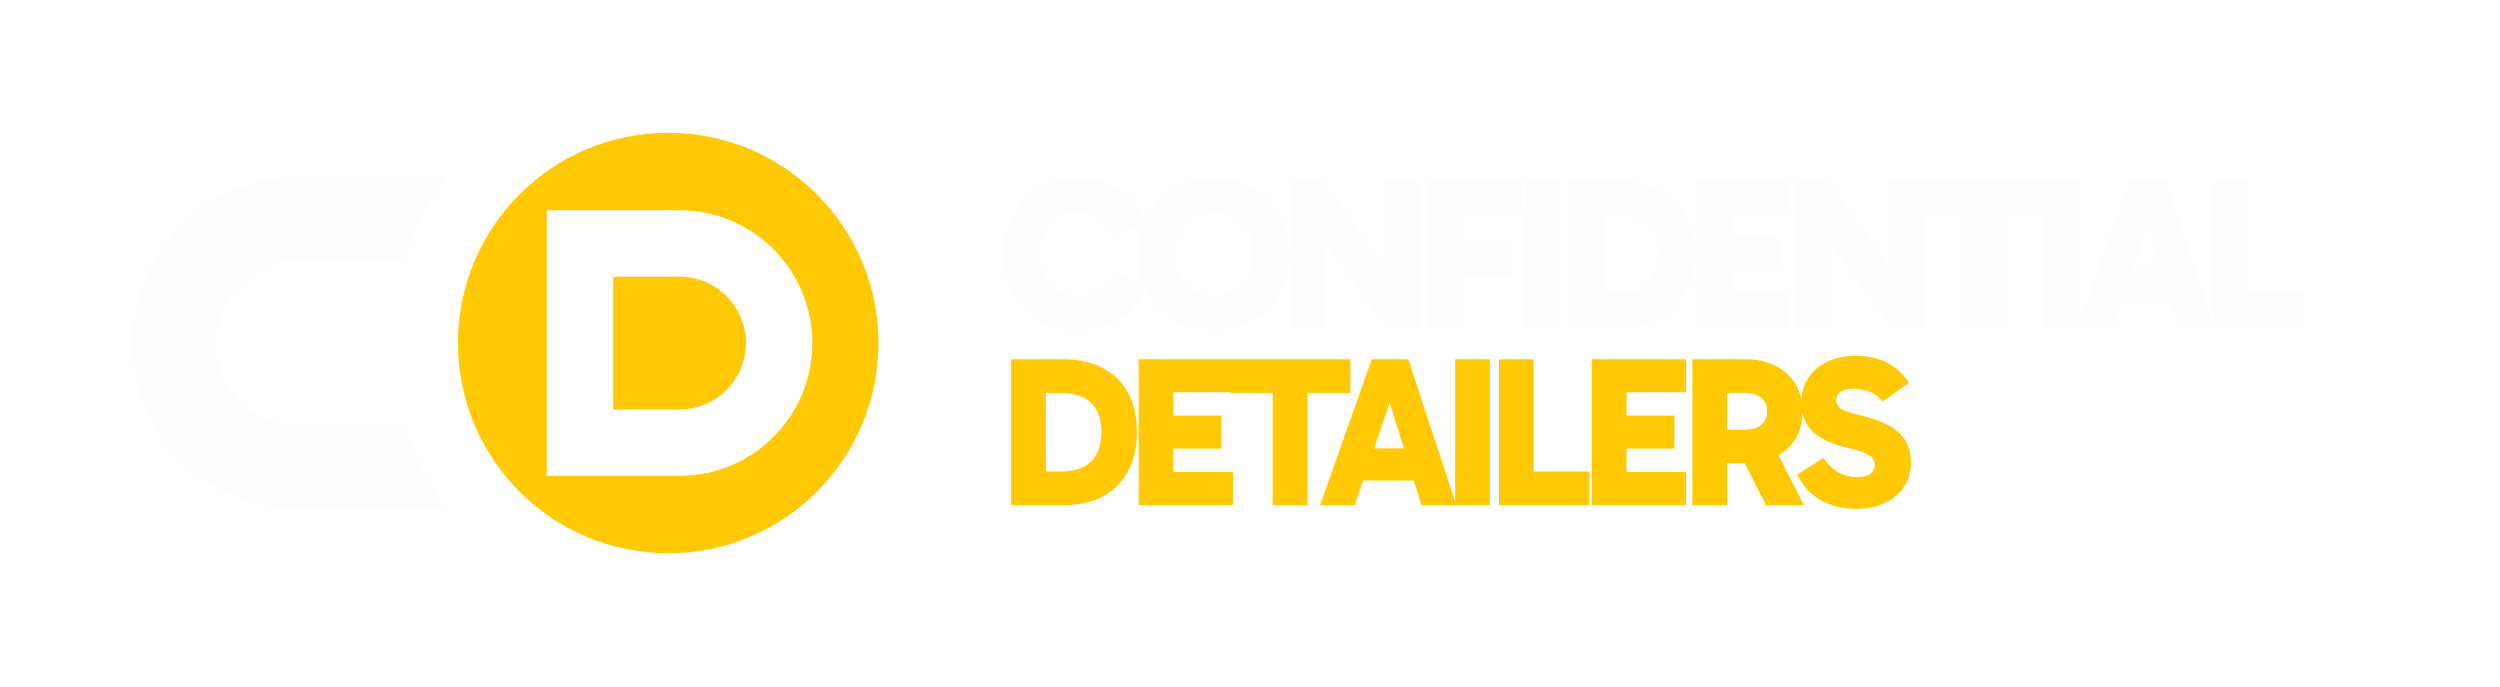
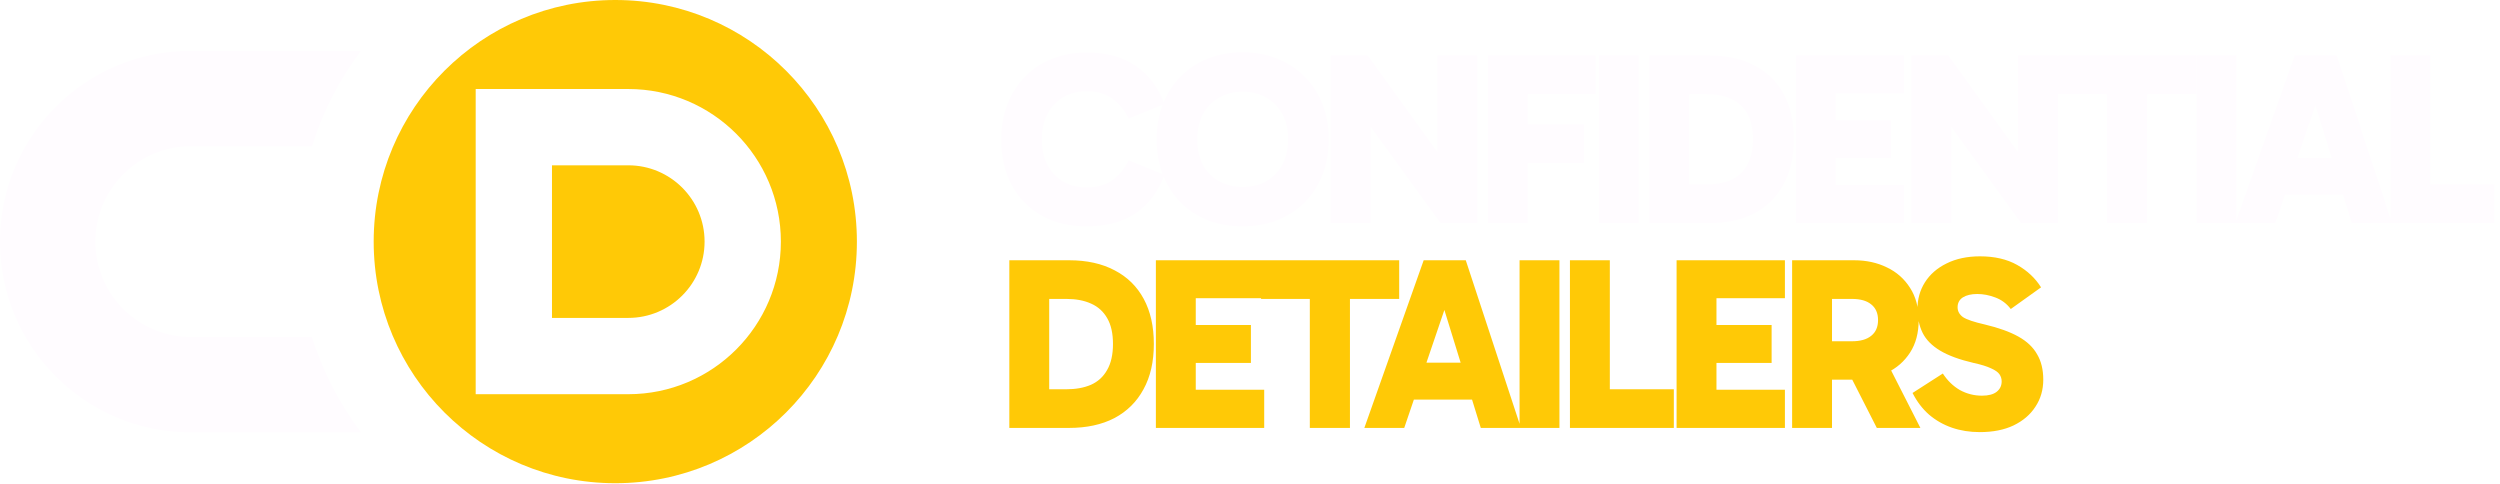
- <svg xmlns="http://www.w3.org/2000/svg" width="5648" height="1550" viewBox="0 0 5648 1550" fill="none">
-   <path fill-rule="evenodd" clip-rule="evenodd" d="M675 400H1009.61C967.573 455.959 934.715 519.204 913.264 587.5H675C571.447 587.5 487.5 671.447 487.5 775C487.5 878.554 571.446 962.5 675 962.5H913.264C934.715 1030.8 967.573 1094.04 1009.61 1150H675C467.893 1150 300 982.107 300 775C300 567.893 467.893 400 675 400Z" fill="#FFFCFF" />
-   <path fill-rule="evenodd" clip-rule="evenodd" d="M1509.65 1250C1771.99 1250 1984.65 1037.34 1984.65 775C1984.65 512.665 1771.99 300 1509.65 300C1247.32 300 1034.65 512.665 1034.65 775C1034.65 1037.34 1247.32 1250 1509.65 1250ZM1385.2 625H1535.2C1618.04 625 1685.2 692.157 1685.2 775C1685.2 857.843 1618.04 925 1535.2 925H1385.2V625ZM1235.2 1075V475H1535.2C1700.89 475 1835.2 609.315 1835.2 775C1835.2 940.685 1700.89 1075 1535.2 1075H1235.2Z" fill="#FFC906" />
-   <path d="M2436.32 744.991C2401.79 744.991 2371.94 737.731 2346.77 723.21C2321.61 708.69 2302.24 688.684 2288.69 663.193C2275.14 637.379 2268.36 607.692 2268.36 574.134C2268.36 548.965 2272.4 526.055 2280.46 505.404C2288.53 484.43 2299.99 466.36 2314.83 451.194C2329.67 435.706 2347.42 423.928 2368.07 415.861C2388.72 407.471 2411.47 403.277 2436.32 403.277C2475.04 403.277 2507.14 411.989 2532.64 429.413C2558.13 446.515 2577 471.523 2589.27 504.436L2519.08 532.993C2509.73 514.923 2498.43 501.532 2485.2 492.819C2471.97 483.784 2455.68 479.267 2436.32 479.267C2419.21 479.267 2404.05 483.139 2390.82 490.883C2377.59 498.628 2367.1 509.599 2359.36 523.796C2351.94 537.994 2348.23 554.773 2348.23 574.134C2348.23 593.494 2351.94 610.274 2359.36 624.471C2367.1 638.669 2377.59 649.64 2390.82 657.384C2404.05 664.806 2419.21 668.517 2436.32 668.517C2455.68 668.517 2471.97 664.161 2485.2 655.448C2498.43 646.736 2509.73 633.345 2519.08 615.275L2589.27 643.832C2577 676.745 2558.13 701.914 2532.64 719.338C2507.14 736.44 2475.04 744.991 2436.32 744.991ZM2573.97 574.134C2573.97 548.965 2578.01 526.055 2586.07 505.404C2594.14 484.43 2605.6 466.36 2620.44 451.194C2635.6 435.706 2653.51 423.767 2674.16 415.377C2695.14 406.987 2718.05 402.793 2742.89 402.793C2767.74 402.793 2790.49 406.987 2811.14 415.377C2832.11 423.767 2850.18 435.706 2865.35 451.194C2880.52 466.36 2892.13 484.43 2900.2 505.404C2908.27 526.055 2912.3 548.965 2912.3 574.134C2912.3 598.98 2908.27 621.89 2900.2 642.864C2892.13 663.838 2880.52 682.069 2865.35 697.558C2850.18 712.724 2832.11 724.501 2811.14 732.891C2790.49 740.958 2767.74 744.991 2742.89 744.991C2718.05 744.991 2695.14 740.958 2674.16 732.891C2653.51 724.501 2635.6 712.724 2620.44 697.558C2605.6 682.069 2594.14 663.838 2586.07 642.864C2578.01 621.89 2573.97 598.98 2573.97 574.134ZM2653.84 574.134C2653.84 593.494 2657.55 610.274 2664.97 624.471C2672.71 638.347 2683.36 648.995 2696.91 656.416C2710.47 663.838 2725.79 667.549 2742.89 667.549C2760.64 667.549 2776.13 663.838 2789.36 656.416C2802.59 648.995 2813.08 638.185 2820.82 623.987C2828.57 609.79 2832.44 593.01 2832.44 573.65C2832.44 554.289 2828.57 537.671 2820.82 523.796C2813.08 509.921 2802.59 499.273 2789.36 491.851C2776.13 484.107 2760.64 480.235 2742.89 480.235C2725.79 480.235 2710.47 484.107 2696.91 491.851C2683.36 499.273 2672.71 510.083 2664.97 524.28C2657.55 538.155 2653.84 554.773 2653.84 574.134ZM3132.22 738.699L2963.3 505.888L2994.76 497.176V738.699H2916.35V409.085H2988.96L3155.46 639.96L3125.93 646.736V409.085H3204.34V738.699H3132.22ZM3279 620.599V544.609H3414.04V620.599H3279ZM3303.68 738.699H3225.27V409.085H3437.27V485.075H3274.16L3303.68 450.71V738.699ZM3521.85 738.699H3443.44V409.085H3521.85V738.699ZM3542.49 738.699V409.085H3660.11C3694.96 409.085 3724.8 415.7 3749.65 428.929C3774.5 441.836 3793.53 460.552 3806.76 485.075C3819.99 509.599 3826.61 539.123 3826.61 573.65C3826.61 608.499 3819.83 638.185 3806.28 662.709C3793.05 687.232 3774.01 706.109 3749.17 719.338C3724.32 732.245 3694.47 738.699 3659.62 738.699H3542.49ZM3620.9 695.138L3588.47 662.709H3654.3C3673.01 662.709 3689.15 659.805 3702.7 653.996C3716.58 647.866 3727.22 638.185 3734.65 624.955C3742.39 611.726 3746.26 594.624 3746.26 573.65C3746.26 552.999 3742.55 536.219 3735.13 523.312C3727.71 510.083 3717.06 500.402 3703.18 494.271C3689.63 488.141 3673.5 485.075 3654.78 485.075H3585.08L3620.9 463.294V695.138ZM3880.95 610.919V536.381H4017.44V610.919H3880.95ZM3879.5 483.623L3909.02 450.71V699.978L3877.08 663.677H4043.58V738.699H3830.61V409.085H4043.58V483.623H3879.5ZM4273.63 738.699L4104.71 505.888L4136.17 497.176V738.699H4057.76V409.085H4130.36L4296.86 639.96L4267.34 646.736V409.085H4345.75V738.699H4273.63ZM4442.18 738.699V441.514H4521.08V738.699H4442.18ZM4346.35 485.075V409.085H4617.88V485.075H4346.35ZM4696.81 738.699H4618.4V409.085H4696.81V738.699ZM4770.26 610.435H4917.4V683.037H4770.26V610.435ZM4694.75 738.699L4811.4 409.085H4894.17L5002.59 738.699H4923.69L4838.51 462.81H4867.06L4773.16 738.699H4694.75ZM5204.16 738.699H4999.91V409.085H5078.32V696.106L5056.54 662.709H5204.16V738.699Z" fill="#FFFCFF" />
-   <path d="M2284.34 1141.3V811.687H2401.95C2436.8 811.687 2466.65 818.302 2491.49 831.532C2516.34 844.439 2535.38 863.154 2548.61 887.677C2561.84 912.201 2568.45 941.726 2568.45 976.252C2568.45 1011.1 2561.68 1040.79 2548.12 1065.31C2534.89 1089.83 2515.86 1108.71 2491.01 1121.94C2466.16 1134.85 2436.32 1141.3 2401.47 1141.3H2284.34ZM2362.75 1097.74L2330.32 1065.31H2396.14C2414.86 1065.31 2430.99 1062.41 2444.55 1056.6C2458.42 1050.47 2469.07 1040.79 2476.49 1027.56C2484.23 1014.33 2488.11 997.226 2488.11 976.252C2488.11 955.601 2484.4 938.822 2476.97 925.915C2469.55 912.685 2458.9 903.005 2445.03 896.874C2431.48 890.743 2415.34 887.677 2396.63 887.677H2326.93L2362.75 865.897V1097.74ZM2622.79 1013.52V938.983H2759.29V1013.52H2622.79ZM2621.34 886.225L2650.87 853.312V1102.58L2618.92 1066.28H2785.42V1141.3H2572.46V811.687H2785.42V886.225H2621.34ZM2875.11 1141.3V844.116H2954V1141.3H2875.11ZM2779.28 887.677V811.687H3050.81V887.677H2779.28ZM3057.81 1013.04H3204.95V1085.64H3057.81V1013.04ZM2982.3 1141.3L3098.95 811.687H3181.72L3290.14 1141.3H3211.24L3126.06 865.413H3154.61L3060.71 1141.3H2982.3ZM3365.87 1141.3H3287.46V811.687H3365.87V1141.3ZM3590.76 1141.3H3386.51V811.687H3464.92V1098.71L3443.14 1065.31H3590.76V1141.3ZM3646.51 1013.52V938.983H3783V1013.52H3646.51ZM3645.05 886.225L3674.58 853.312V1102.58L3642.63 1066.28H3809.13V1141.3H3596.17V811.687H3809.13V886.225H3645.05ZM3823.31 1141.3V811.687H3945.29C3969.16 811.687 3990.62 816.366 4009.66 825.724C4028.7 834.758 4043.86 848.15 4055.16 865.897C4066.45 883.321 4072.1 904.457 4072.1 929.303C4072.1 954.472 4066.45 975.768 4055.16 993.193C4043.86 1010.62 4028.7 1023.85 4009.66 1032.88C3990.62 1041.92 3969.16 1046.43 3945.29 1046.43H3883.82V970.928H3940.93C3957.39 970.928 3969.97 967.379 3978.68 960.28C3987.72 953.181 3992.24 942.855 3992.24 929.303C3992.24 915.75 3987.72 905.425 3978.68 898.326C3969.97 891.227 3957.39 887.677 3940.93 887.677H3883.33L3901.72 870.737V1141.3H3823.31ZM3989.82 1141.3L3922.05 1008.2H4007.72L4075.49 1141.3H3989.82ZM4192.19 1149.53C4172.51 1149.53 4154.28 1146.63 4137.5 1140.82C4120.72 1135.01 4105.72 1126.46 4092.49 1115.16C4079.58 1103.87 4068.77 1089.67 4060.06 1072.57L4119.59 1034.33C4128.63 1048.21 4139.76 1059.02 4152.99 1066.76C4166.54 1074.18 4181.06 1077.9 4196.55 1077.9C4209.46 1077.9 4219.14 1075.31 4225.59 1070.15C4232.05 1064.99 4235.27 1058.21 4235.27 1049.82C4235.27 1044.66 4233.82 1039.98 4230.92 1035.79C4228.01 1031.59 4222.53 1027.72 4214.46 1024.17C4206.39 1020.3 4194.94 1016.75 4180.09 1013.52C4152.34 1007.07 4130.4 999.001 4114.27 989.321C4098.13 979.64 4086.68 968.024 4079.9 954.472C4073.13 940.596 4069.74 924.947 4069.74 907.522C4069.74 888.161 4074.58 870.737 4084.26 855.248C4094.26 839.437 4108.46 827.014 4126.85 817.979C4145.57 808.622 4167.51 803.943 4192.68 803.943C4221.4 803.943 4245.76 809.59 4265.76 820.883C4285.77 832.177 4301.42 846.859 4312.71 864.929L4253.18 907.522C4245.11 896.874 4234.95 889.291 4222.69 884.773C4210.75 880.256 4198.97 877.997 4187.35 877.997C4175.42 877.997 4165.9 880.256 4158.8 884.773C4152.02 889.291 4148.63 895.744 4148.63 904.134C4148.63 911.878 4152.18 918.332 4159.28 923.495C4166.7 928.335 4181.06 933.175 4202.36 938.015C4229.46 944.469 4251.41 952.374 4268.18 961.732C4284.96 971.089 4297.23 982.706 4304.97 996.581C4313.04 1010.13 4317.07 1026.75 4317.07 1046.43C4317.07 1066.44 4311.91 1084.19 4301.58 1099.68C4291.58 1115.16 4277.22 1127.43 4258.5 1136.46C4240.11 1145.17 4218.01 1149.53 4192.19 1149.53Z" fill="#FFC906" />
+ <svg xmlns="http://www.w3.org/2000/svg" width="4915" height="950" viewBox="0 0 4915 950" fill="none">
+   <path fill-rule="evenodd" clip-rule="evenodd" d="M375 100H709.606C667.573 155.959 634.715 219.204 613.264 287.5H375C271.447 287.5 187.5 371.447 187.5 475C187.5 578.554 271.446 662.5 375 662.5H613.264C634.715 730.796 667.573 794.041 709.606 850H375C167.893 850 0 682.107 0 475C0 267.893 167.893 100 375 100Z" fill="#FFFCFF" />
+   <path fill-rule="evenodd" clip-rule="evenodd" d="M1209.65 950C1471.99 950 1684.65 737.335 1684.65 475C1684.65 212.665 1471.99 0 1209.65 0C947.316 0 734.651 212.665 734.651 475C734.651 737.335 947.316 950 1209.65 950ZM1085.2 325H1235.2C1318.04 325 1385.2 392.157 1385.2 475C1385.2 557.843 1318.04 625 1235.2 625H1085.2V325ZM935.202 775V175H1235.2C1400.89 175 1535.2 309.315 1535.2 475C1535.2 640.685 1400.89 775 1235.2 775H935.202Z" fill="#FFC906" />
+   <path d="M2136.32 444.991C2101.79 444.991 2071.94 437.731 2046.77 423.21C2021.61 408.69 2002.24 388.684 1988.69 363.193C1975.14 337.379 1968.36 307.692 1968.36 274.134C1968.36 248.965 1972.4 226.055 1980.46 205.404C1988.53 184.43 1999.99 166.36 2014.83 151.194C2029.67 135.706 2047.42 123.928 2068.07 115.861C2088.72 107.471 2111.47 103.277 2136.32 103.277C2175.04 103.277 2207.14 111.989 2232.64 129.413C2258.13 146.515 2277 171.523 2289.27 204.436L2219.08 232.993C2209.73 214.923 2198.43 201.532 2185.2 192.819C2171.97 183.784 2155.68 179.267 2136.32 179.267C2119.21 179.267 2104.05 183.139 2090.82 190.883C2077.59 198.628 2067.1 209.599 2059.36 223.796C2051.94 237.994 2048.23 254.773 2048.23 274.134C2048.23 293.494 2051.94 310.274 2059.36 324.471C2067.1 338.669 2077.59 349.64 2090.82 357.384C2104.05 364.806 2119.21 368.517 2136.32 368.517C2155.68 368.517 2171.97 364.161 2185.2 355.448C2198.43 346.736 2209.73 333.345 2219.08 315.275L2289.27 343.832C2277 376.745 2258.13 401.914 2232.64 419.338C2207.14 436.44 2175.04 444.991 2136.32 444.991ZM2273.97 274.134C2273.97 248.965 2278.01 226.055 2286.07 205.404C2294.14 184.43 2305.6 166.36 2320.44 151.194C2335.6 135.706 2353.51 123.767 2374.16 115.377C2395.14 106.987 2418.05 102.793 2442.89 102.793C2467.74 102.793 2490.49 106.987 2511.14 115.377C2532.11 123.767 2550.18 135.706 2565.35 151.194C2580.52 166.36 2592.13 184.43 2600.2 205.404C2608.27 226.055 2612.3 248.965 2612.3 274.134C2612.3 298.98 2608.27 321.89 2600.2 342.864C2592.13 363.838 2580.52 382.069 2565.35 397.558C2550.18 412.724 2532.11 424.501 2511.14 432.891C2490.49 440.958 2467.74 444.991 2442.89 444.991C2418.05 444.991 2395.14 440.958 2374.16 432.891C2353.51 424.501 2335.6 412.724 2320.44 397.558C2305.6 382.069 2294.14 363.838 2286.07 342.864C2278.01 321.89 2273.97 298.98 2273.97 274.134ZM2353.84 274.134C2353.84 293.494 2357.55 310.274 2364.97 324.471C2372.71 338.347 2383.36 348.995 2396.91 356.416C2410.47 363.838 2425.79 367.549 2442.89 367.549C2460.64 367.549 2476.13 363.838 2489.36 356.416C2502.59 348.995 2513.08 338.185 2520.82 323.987C2528.57 309.79 2532.44 293.01 2532.44 273.65C2532.44 254.289 2528.57 237.671 2520.82 223.796C2513.08 209.921 2502.59 199.273 2489.36 191.851C2476.13 184.107 2460.64 180.235 2442.89 180.235C2425.79 180.235 2410.47 184.107 2396.91 191.851C2383.36 199.273 2372.71 210.083 2364.97 224.28C2357.55 238.155 2353.84 254.773 2353.84 274.134ZM2832.22 438.699L2663.3 205.888L2694.76 197.176V438.699H2616.35V109.085H2688.96L2855.46 339.96L2825.93 346.736V109.085H2904.34V438.699H2832.22ZM2979 320.599V244.609H3114.04V320.599H2979ZM3003.68 438.699H2925.27V109.085H3137.27V185.075H2974.16L3003.68 150.71V438.699ZM3221.85 438.699H3143.44V109.085H3221.85V438.699ZM3242.49 438.699V109.085H3360.11C3394.96 109.085 3424.8 115.7 3449.65 128.929C3474.5 141.836 3493.53 160.552 3506.76 185.075C3519.99 209.599 3526.61 239.123 3526.61 273.65C3526.61 308.499 3519.83 338.185 3506.28 362.709C3493.05 387.232 3474.01 406.109 3449.17 419.338C3424.32 432.245 3394.47 438.699 3359.62 438.699H3242.49ZM3320.9 395.138L3288.47 362.709H3354.3C3373.01 362.709 3389.15 359.805 3402.7 353.996C3416.58 347.866 3427.22 338.185 3434.65 324.955C3442.39 311.726 3446.26 294.624 3446.26 273.65C3446.26 252.999 3442.55 236.219 3435.13 223.312C3427.71 210.083 3417.06 200.402 3403.18 194.271C3389.63 188.141 3373.5 185.075 3354.78 185.075H3285.08L3320.9 163.294V395.138ZM3580.95 310.919V236.381H3717.44V310.919H3580.95ZM3579.5 183.623L3609.02 150.71V399.978L3577.08 363.677H3743.58V438.699H3530.61V109.085H3743.58V183.623H3579.5ZM3973.63 438.699L3804.71 205.888L3836.17 197.176V438.699H3757.76V109.085H3830.36L3996.86 339.96L3967.34 346.736V109.085H4045.75V438.699H3973.63ZM4142.18 438.699V141.514H4221.08V438.699H4142.18ZM4046.35 185.075V109.085H4317.88V185.075H4046.35ZM4396.81 438.699H4318.4V109.085H4396.81V438.699ZM4470.26 310.435H4617.4V383.037H4470.26V310.435ZM4394.75 438.699L4511.4 109.085H4594.17L4702.59 438.699H4623.69L4538.51 162.81H4567.06L4473.16 438.699H4394.75ZM4904.16 438.699H4699.91V109.085H4778.32V396.106L4756.54 362.709H4904.16V438.699Z" fill="#FFFCFF" />
+   <path d="M1984.34 841.301V511.687H2101.95C2136.8 511.687 2166.65 518.302 2191.49 531.532C2216.34 544.439 2235.38 563.154 2248.61 587.677C2261.84 612.201 2268.45 641.726 2268.45 676.252C2268.45 711.101 2261.68 740.787 2248.12 765.311C2234.89 789.834 2215.86 808.711 2191.01 821.941C2166.16 834.848 2136.32 841.301 2101.47 841.301H1984.34ZM2062.75 797.74L2030.32 765.311H2096.14C2114.86 765.311 2130.99 762.407 2144.55 756.599C2158.42 750.468 2169.07 740.787 2176.49 727.558C2184.23 714.328 2188.11 697.226 2188.11 676.252C2188.11 655.601 2184.4 638.822 2176.97 625.915C2169.55 612.685 2158.9 603.005 2145.03 596.874C2131.48 590.743 2115.34 587.677 2096.63 587.677H2026.93L2062.75 565.897V797.74ZM2322.79 713.521V638.983H2459.29V713.521H2322.79ZM2321.34 586.225L2350.87 553.312V802.58L2318.92 766.279H2485.42V841.301H2272.46V511.687H2485.42V586.225H2321.34ZM2575.11 841.301V544.116H2654V841.301H2575.11ZM2479.28 587.677V511.687H2750.81V587.677H2479.28ZM2757.81 713.037H2904.95V785.64H2757.81V713.037ZM2682.3 841.301L2798.95 511.687H2881.72L2990.14 841.301H2911.24L2826.06 565.413H2854.61L2760.71 841.301H2682.3ZM3065.87 841.301H2987.46V511.687H3065.87V841.301ZM3290.76 841.301H3086.51V511.687H3164.92V798.708L3143.14 765.311H3290.76V841.301ZM3346.51 713.521V638.983H3483V713.521H3346.51ZM3345.05 586.225L3374.58 553.312V802.58L3342.63 766.279H3509.13V841.301H3296.17V511.687H3509.13V586.225H3345.05ZM3523.31 841.301V511.687H3645.29C3669.16 511.687 3690.62 516.366 3709.66 525.724C3728.7 534.758 3743.86 548.15 3755.16 565.897C3766.45 583.321 3772.1 604.457 3772.1 629.303C3772.1 654.472 3766.45 675.768 3755.16 693.193C3743.86 710.617 3728.7 723.847 3709.66 732.882C3690.62 741.917 3669.16 746.434 3645.29 746.434H3583.82V670.928H3640.93C3657.39 670.928 3669.97 667.379 3678.68 660.28C3687.72 653.181 3692.24 642.855 3692.24 629.303C3692.24 615.75 3687.72 605.425 3678.68 598.326C3669.97 591.227 3657.39 587.677 3640.93 587.677H3583.33L3601.72 570.737V841.301H3523.31ZM3689.82 841.301L3622.05 708.197H3707.72L3775.49 841.301H3689.82ZM3892.19 849.53C3872.51 849.53 3854.28 846.625 3837.5 840.817C3820.72 835.009 3805.72 826.458 3792.49 815.164C3779.58 803.871 3768.77 789.673 3760.06 772.571L3819.59 734.334C3828.63 748.209 3839.76 759.019 3852.99 766.763C3866.54 774.185 3881.06 777.895 3896.55 777.895C3909.46 777.895 3919.14 775.314 3925.59 770.151C3932.05 764.988 3935.27 758.212 3935.27 749.822C3935.27 744.66 3933.82 739.981 3930.92 735.786C3928.01 731.591 3922.53 727.719 3914.46 724.17C3906.39 720.298 3894.94 716.748 3880.09 713.521C3852.34 707.068 3830.4 699.001 3814.27 689.321C3798.13 679.64 3786.68 668.024 3779.9 654.472C3773.13 640.596 3769.74 624.947 3769.74 607.522C3769.74 588.161 3774.58 570.737 3784.26 555.248C3794.26 539.437 3808.46 527.014 3826.85 517.979C3845.57 508.622 3867.51 503.943 3892.68 503.943C3921.4 503.943 3945.76 509.59 3965.76 520.883C3985.77 532.177 4001.42 546.859 4012.71 564.929L3953.18 607.522C3945.11 596.874 3934.95 589.291 3922.69 584.773C3910.75 580.256 3898.97 577.997 3887.35 577.997C3875.42 577.997 3865.9 580.256 3858.8 584.773C3852.02 589.291 3848.63 595.744 3848.63 604.134C3848.63 611.878 3852.18 618.332 3859.28 623.495C3866.7 628.335 3881.06 633.175 3902.36 638.015C3929.46 644.469 3951.41 652.374 3968.18 661.732C3984.96 671.089 3997.23 682.706 4004.97 696.581C4013.04 710.133 4017.07 726.751 4017.07 746.434C4017.07 766.44 4011.91 784.188 4001.58 799.676C3991.58 815.164 3977.22 827.426 3958.5 836.461C3940.11 845.173 3918.01 849.53 3892.19 849.53Z" fill="#FFC906" />
</svg>
